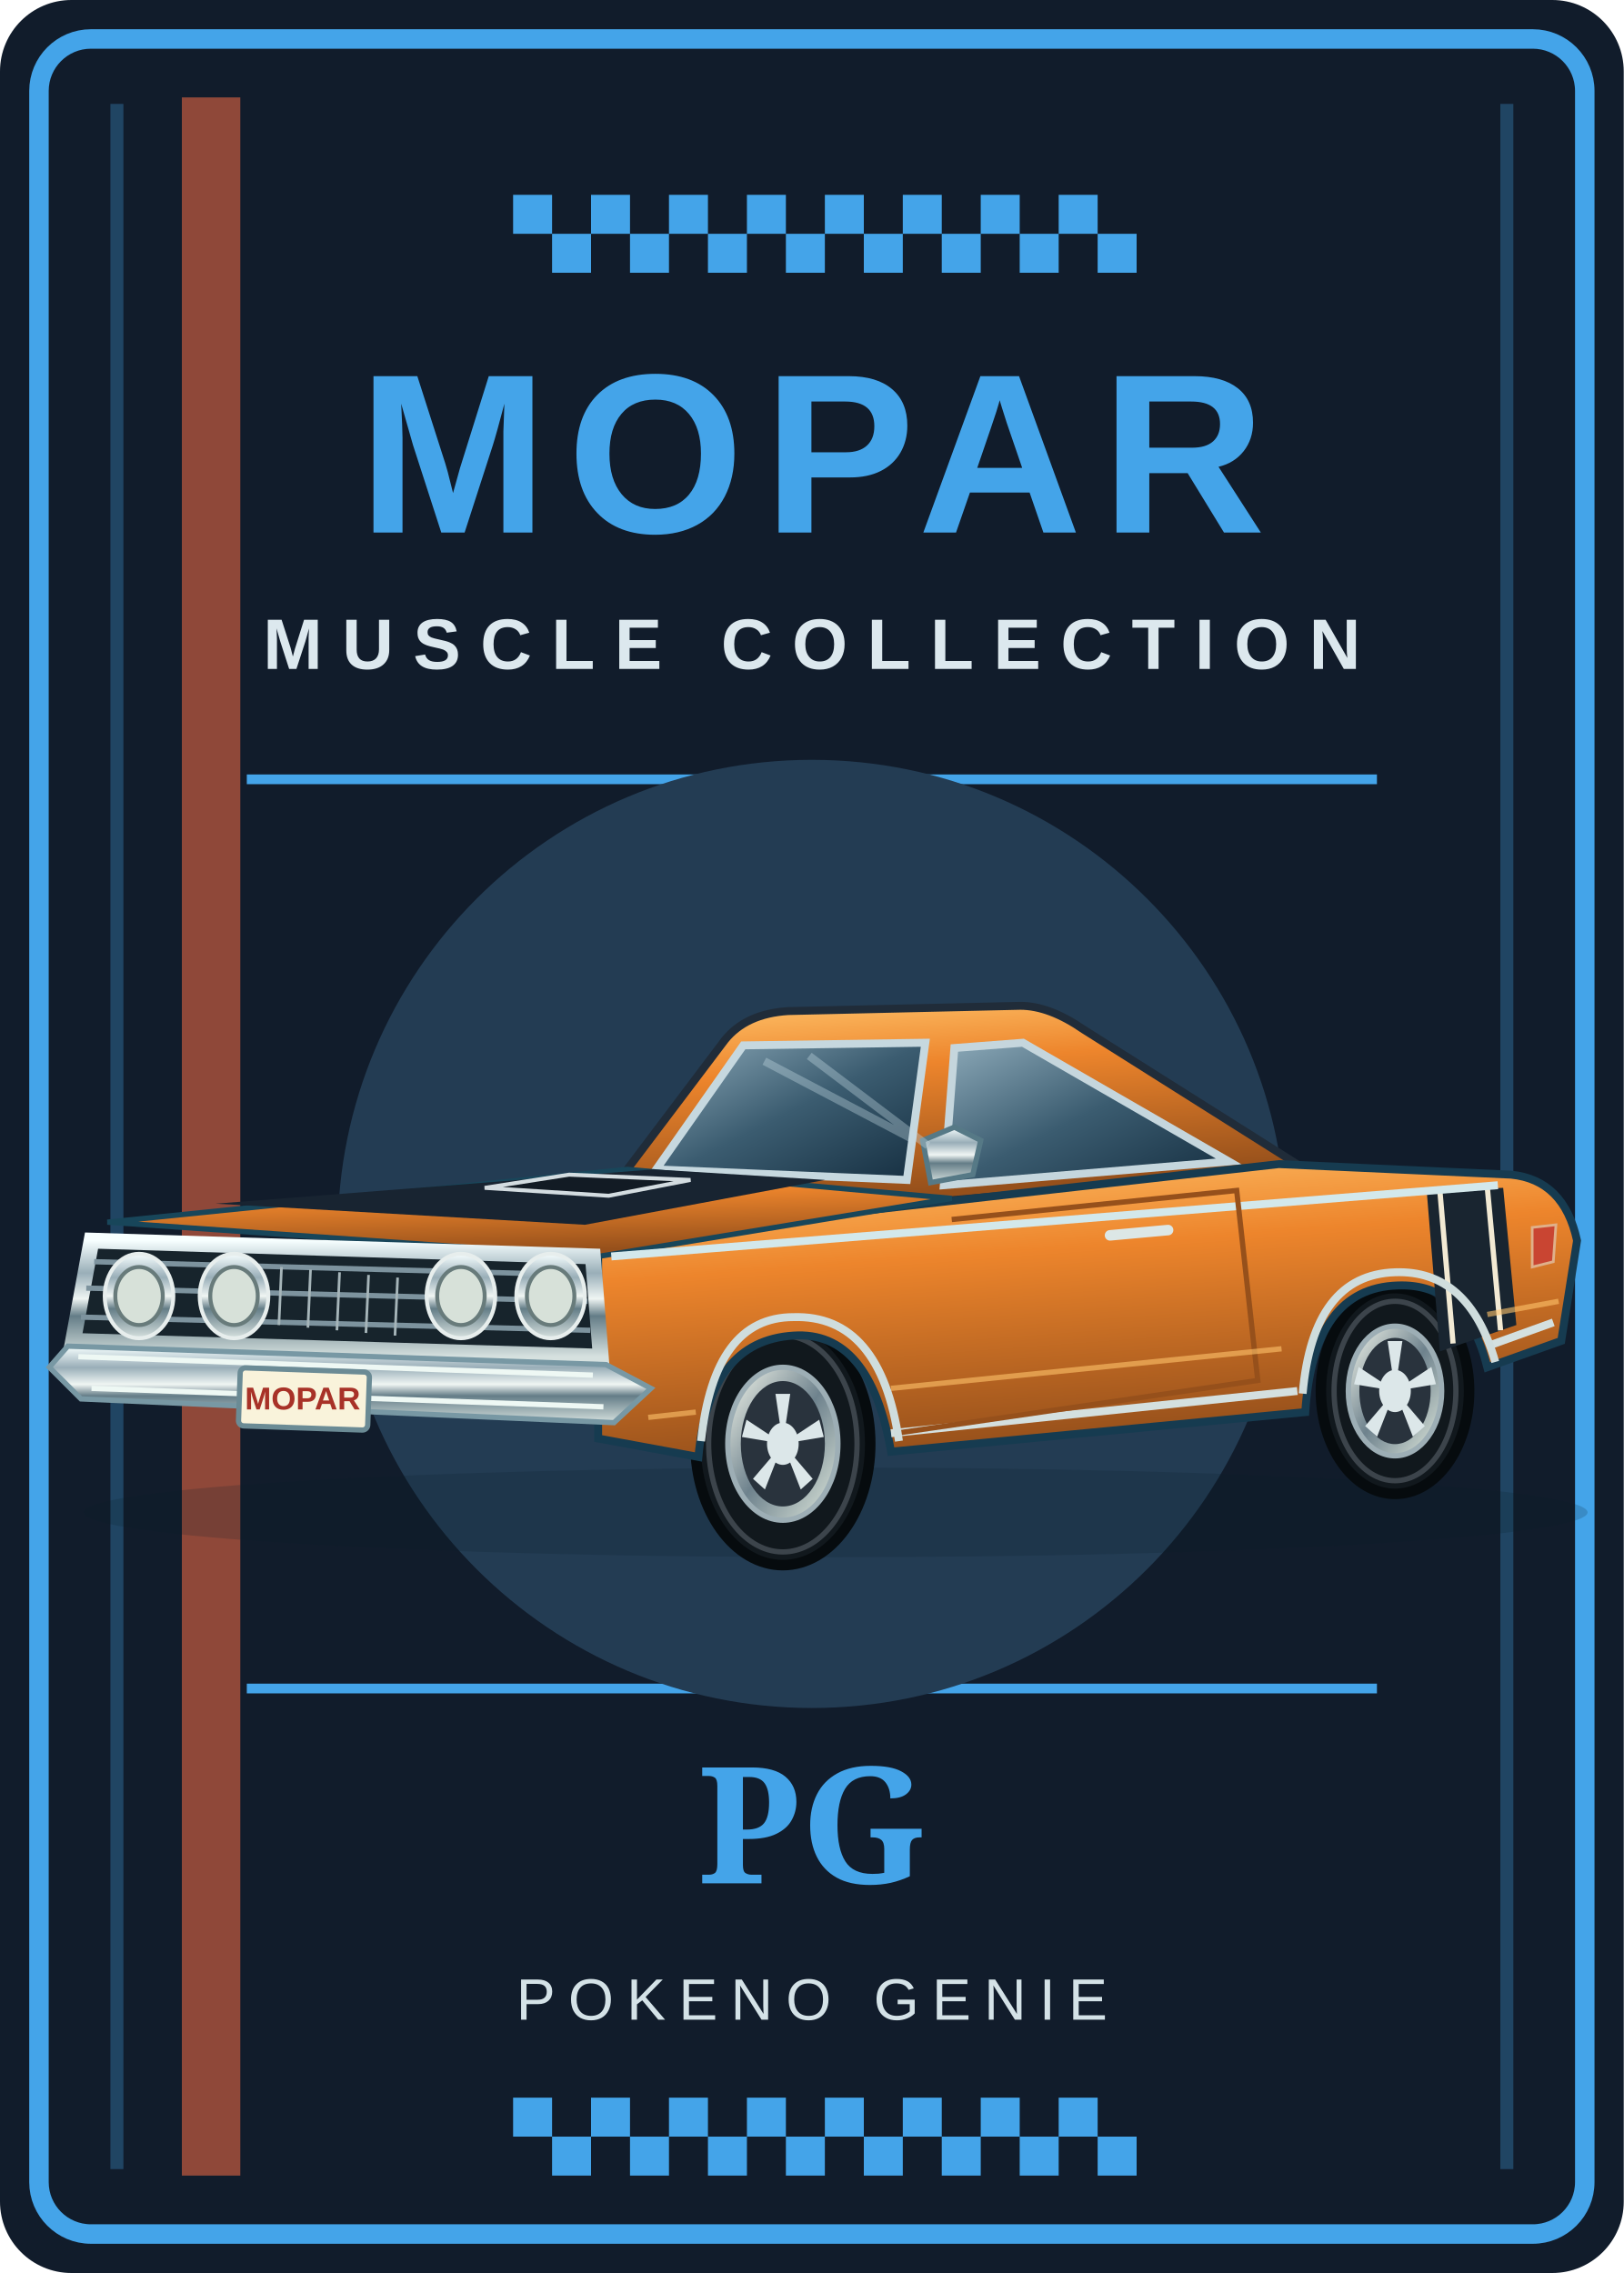
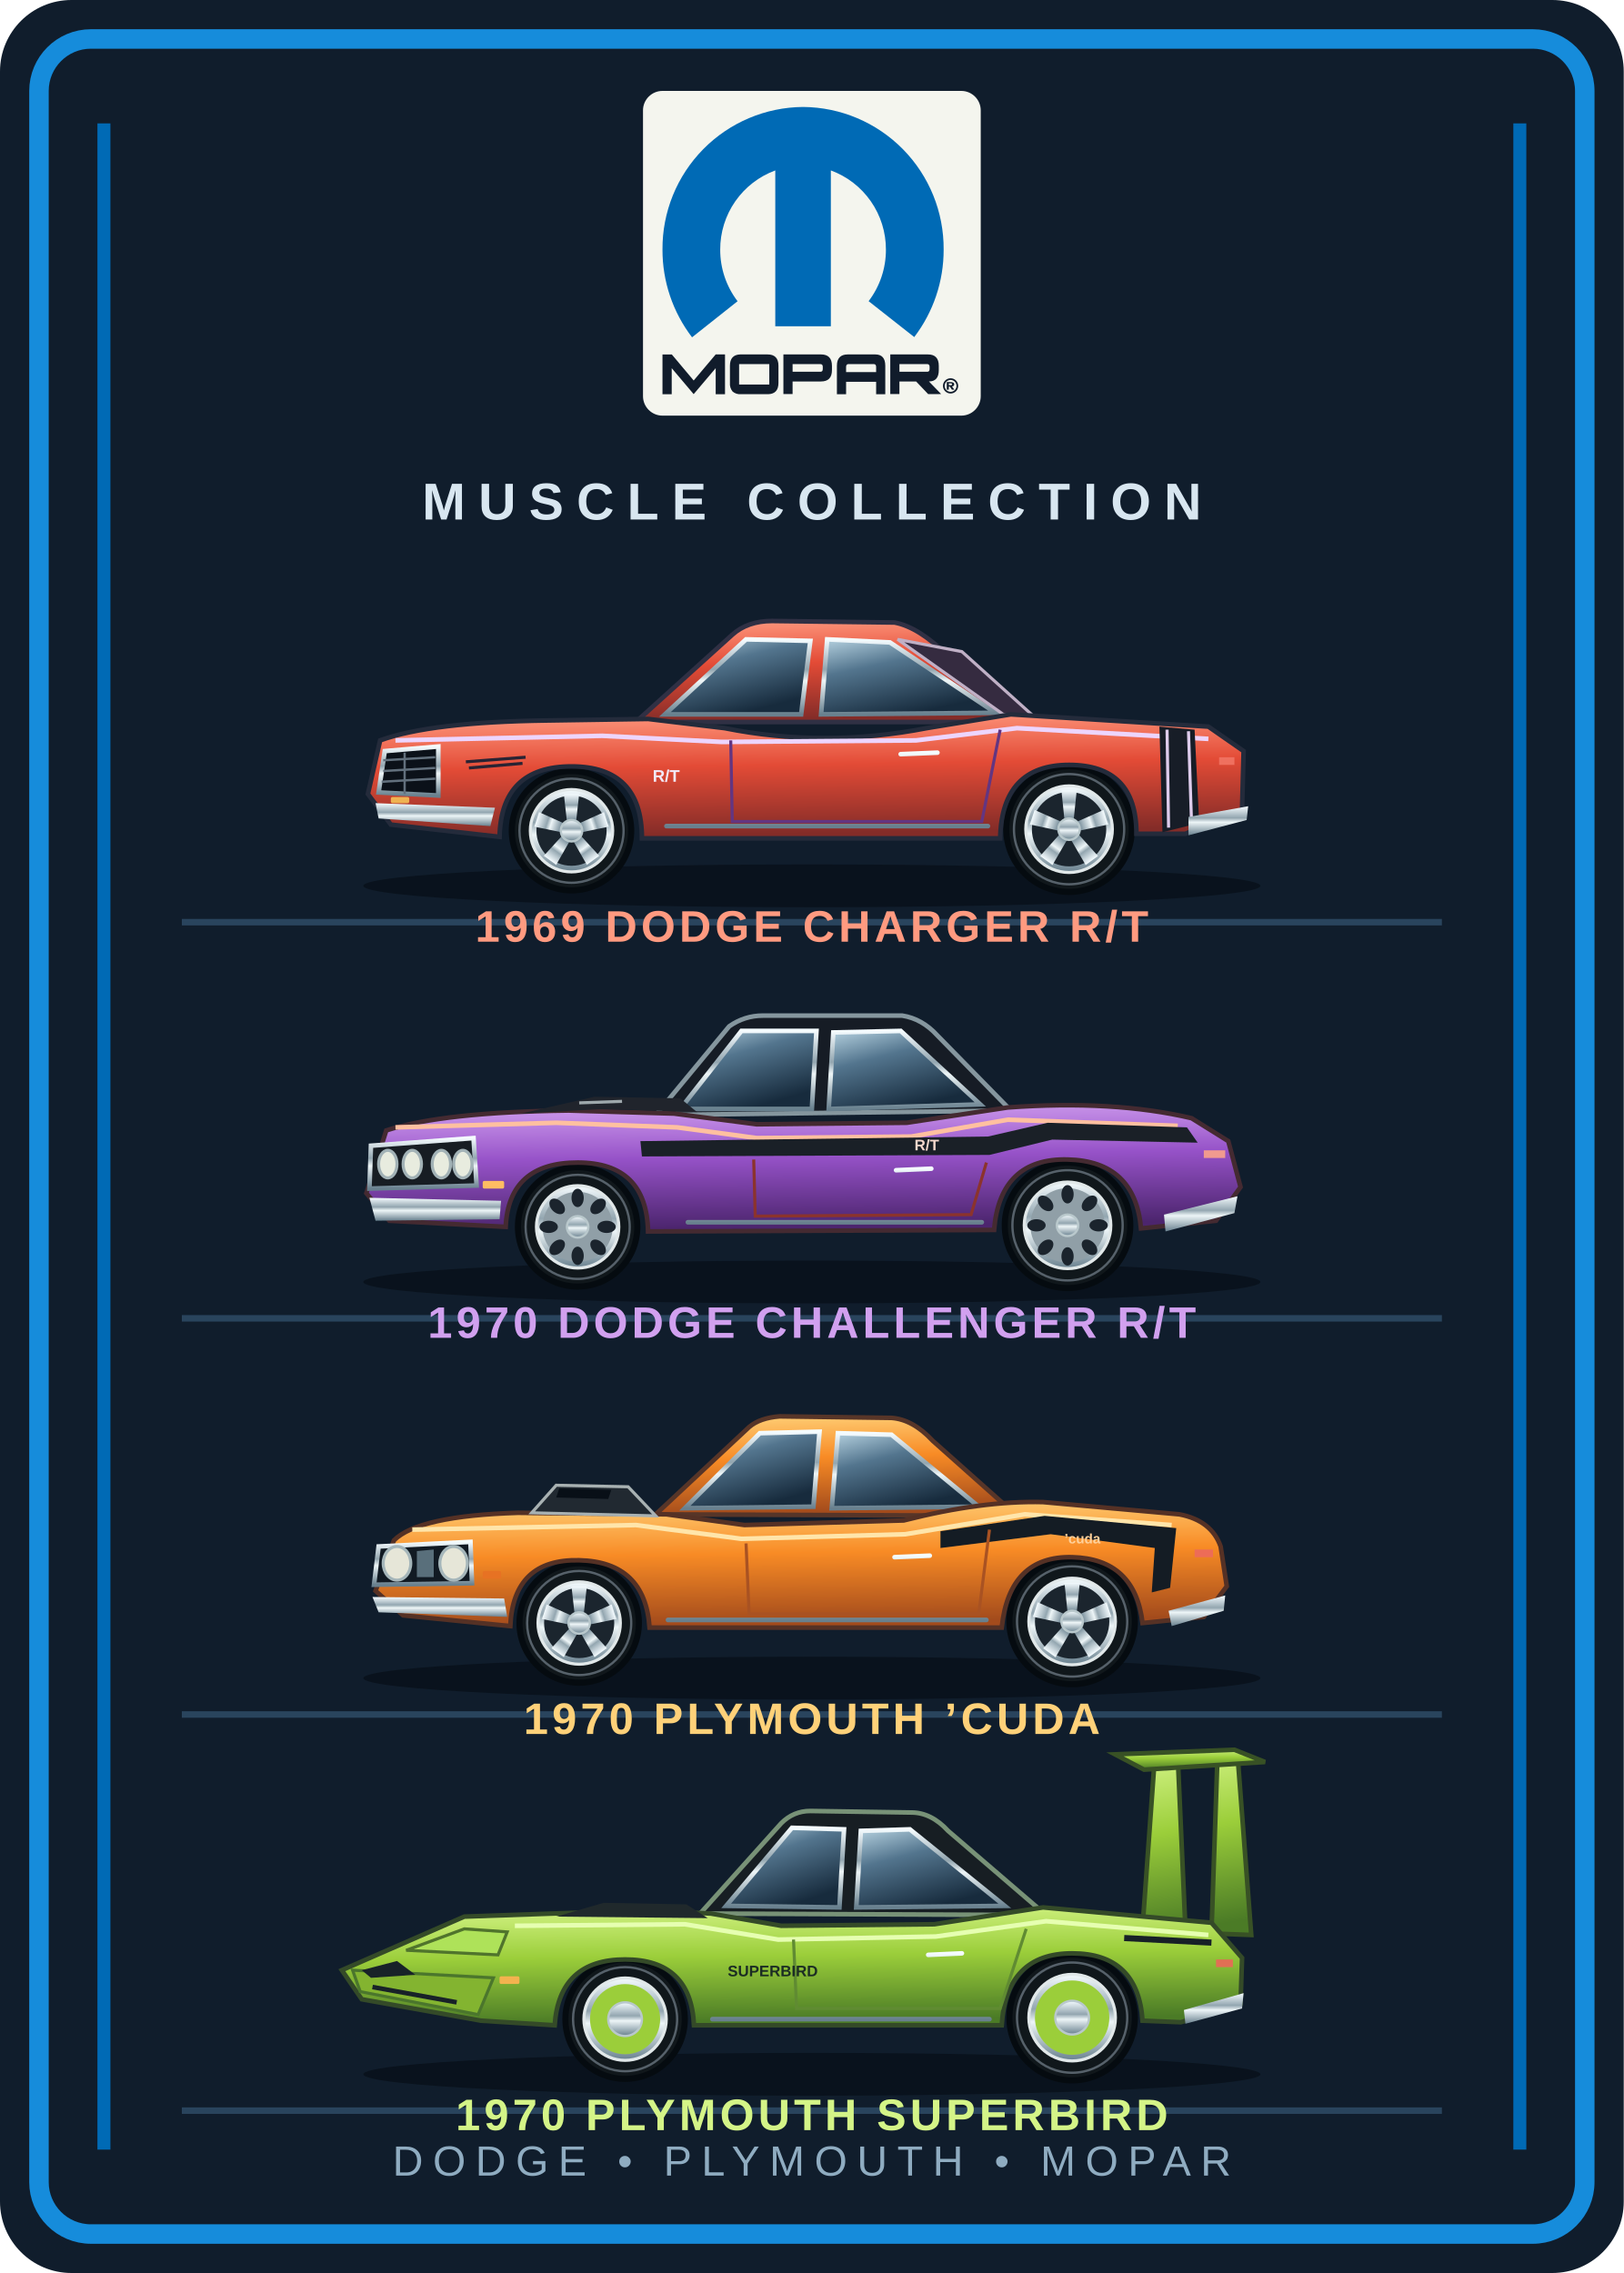
- <svg xmlns="http://www.w3.org/2000/svg" xmlns:xlink="http://www.w3.org/1999/xlink" viewBox="0 0 250 350" role="img" aria-label="MOPAR Muscle card back">
+ <svg xmlns="http://www.w3.org/2000/svg" xmlns:xlink="http://www.w3.org/1999/xlink" viewBox="0 0 250 350" role="img" aria-label="MOPAR Muscle card back — Charger, Challenger, ’Cuda and Superbird">
  <defs>
-     <linearGradient id="body-paint" x1="0" y1="0" x2=".25" y2="1">
-       <stop stop-color="#ffc36a" />
-       <stop offset=".38" stop-color="#ed852c" />
-       <stop offset="1" stop-color="#96501b" />
-     </linearGradient>
-     <linearGradient id="chrome" x1="0" y1="0" x2="0" y2="1">
-       <stop stop-color="#f7ffff" />
-       <stop offset=".28" stop-color="#99aeb8" />
-       <stop offset=".5" stop-color="#eff5f3" />
-       <stop offset=".65" stop-color="#647d87" />
-       <stop offset="1" stop-color="#d6e1df" />
-     </linearGradient>
-     <linearGradient id="wheel-metal" x1="0" y1="0" x2="1" y2="1">
-       <stop stop-color="#f5f8ed" />
-       <stop offset=".5" stop-color="#6e828d" />
-       <stop offset="1" stop-color="#e2ebdf" />
-     </linearGradient>
-     <linearGradient id="glass" x1="0" y1="0" x2="1" y2="1">
-       <stop stop-color="#8daab9" />
-       <stop offset=".5" stop-color="#3b5c70" />
-       <stop offset="1" stop-color="#152e40" />
-     </linearGradient>
-     <symbol id="vehicle" viewBox="0 0 640 280">
-       <ellipse cx="329" cy="248" rx="285" ry="17" fill="#081c29" opacity=".18" />
-       <g>
-         <ellipse cx="541" cy="202" rx="28.08" ry="39" fill="#11181d" stroke="#060b0e" stroke-width="4" />
-         <ellipse cx="541" cy="202" rx="23.08" ry="34" fill="none" stroke="#3c444b" stroke-width="2" />
-         <ellipse cx="541" cy="202" rx="17.69" ry="24.57" fill="url(#wheel-metal)" stroke="#9daeb5" stroke-width="2" />
-         <ellipse cx="541" cy="202" rx="13.514" ry="20.147" fill="#29333d" />
-         <g transform="translate(541 202) scale(.7 .86) translate(-541 -202)">
-           <path d="M541 202l-4-22 8 0Z" fill="#dce7e9" transform="rotate(0 541 202)" />
-           <path d="M541 202l-4-22 8 0Z" fill="#dce7e9" transform="rotate(72 541 202)" />
-           <path d="M541 202l-4-22 8 0Z" fill="#dce7e9" transform="rotate(144 541 202)" />
-           <path d="M541 202l-4-22 8 0Z" fill="#dce7e9" transform="rotate(216 541 202)" />
-           <path d="M541 202l-4-22 8 0Z" fill="#dce7e9" transform="rotate(288 541 202)" />
-         </g>
-         <ellipse cx="541" cy="202" rx="6" ry="8" fill="#dce7e9" />
-       </g>
-       <g>
-         <ellipse cx="309" cy="222" rx="33.12" ry="46" fill="#11181d" stroke="#060b0e" stroke-width="4" />
-         <ellipse cx="309" cy="222" rx="28.12" ry="41" fill="none" stroke="#3c444b" stroke-width="2" />
-         <ellipse cx="309" cy="222" rx="20.866" ry="28.98" fill="url(#wheel-metal)" stroke="#9daeb5" stroke-width="2" />
-         <ellipse cx="309" cy="222" rx="15.939" ry="23.764" fill="#29333d" />
-         <g transform="translate(309 222) scale(.7 .86) translate(-309 -222)">
-           <path d="M309 222l-4-22 8 0Z" fill="#dce7e9" transform="rotate(0 309 222)" />
-           <path d="M309 222l-4-22 8 0Z" fill="#dce7e9" transform="rotate(72 309 222)" />
-           <path d="M309 222l-4-22 8 0Z" fill="#dce7e9" transform="rotate(144 309 222)" />
-           <path d="M309 222l-4-22 8 0Z" fill="#dce7e9" transform="rotate(216 309 222)" />
-           <path d="M309 222l-4-22 8 0Z" fill="#dce7e9" transform="rotate(288 309 222)" />
-         </g>
-         <ellipse cx="309" cy="222" rx="6" ry="8" fill="#dce7e9" />
-       </g>
-       <path d="M247 122 287 69Q295 59 311 58L399 56Q410 56 423 65L507 118 369 130Z" fill="url(#body-paint)" stroke="#202c39" stroke-width="3" />
-       <path d="m261 118 33-47 69-1-7 52Z" fill="url(#glass)" stroke="#c6d8df" stroke-width="3" />
-       <path d="m374 72 26-2 78 45-108 9Z" fill="url(#glass)" stroke="#c5d6dd" stroke-width="3" />
-       <path d="M239 145 497 116 585 120Q605 122 610 145L604 183 576 193Q568 161 542 162Q510 163 507 210L350 225Q342 179 313 181Q281 183 277 227L239 220Z" fill="url(#body-paint)" stroke="#163b50" stroke-width="3" />
-       <path d="M53 138 250 118 373 129 239 151Z" fill="url(#body-paint)" stroke="#18465a" stroke-width="2" />
-       <path d="m94 131 140 8 91-17-65-4Z" fill="#182431" />
-       <path d="m196 125 47 3 31-6-46-2Z" fill="#121b24" stroke="#d3dce0" stroke-width="1.5" />
-       <path d="m553 126 29-1 5 52-29 10Z" fill="#192530" />
-       <path d="m558 126 5 58m13-59 5 54" stroke="#f2ead4" stroke-width="2" />
-       <path d="m244 151 336-27" fill="none" stroke="#d3e8eb" stroke-width="3" />
-       <path d="m350 218 154-16m72-17 25-9" stroke="#d4e0df" stroke-width="3" />
-       <path d="m373 137 108-11 8 72-137 20" fill="none" stroke="#96501b" stroke-width="2" />
-       <path d="m433 143 22-2" stroke="#dce7e6" stroke-width="4" stroke-linecap="round" />
-       <path d="m258 212 18-2m74-9 148-15m78-13 27-5" fill="none" stroke="#ffc36a" stroke-width="2" opacity=".6" />
-       <path d="M47 145 237 151 240 189 40 183Z" fill="#17242c" stroke="url(#chrome)" stroke-width="6" />
-       <path d="m48 153 184 5M45 163l190 5m-192 6 193 5" stroke="#7d939e" stroke-width="2" />
-       <path d="m119 155-1 22m12-21-1 22m12-21-1 22m12-21-1 22m12-21-1 22" stroke="#a6b5b9" stroke-width="1" />
-       <ellipse cx="65" cy="166" rx="13" ry="16" fill="url(#chrome)" stroke="#e7eeed" stroke-width="1.5" />
-       <ellipse cx="65" cy="166" rx="9" ry="11" fill="#d7e1d9" stroke="#687b7b" stroke-width="1.5" />
-       <ellipse cx="101" cy="166" rx="13" ry="16" fill="url(#chrome)" stroke="#e7eeed" stroke-width="1.5" />
-       <ellipse cx="101" cy="166" rx="9" ry="11" fill="#d7e1d9" stroke="#687b7b" stroke-width="1.5" />
-       <ellipse cx="187" cy="166" rx="13" ry="16" fill="url(#chrome)" stroke="#e7eeed" stroke-width="1.5" />
-       <ellipse cx="187" cy="166" rx="9" ry="11" fill="#d7e1d9" stroke="#687b7b" stroke-width="1.5" />
-       <ellipse cx="221" cy="166" rx="13" ry="16" fill="url(#chrome)" stroke="#e7eeed" stroke-width="1.5" />
-       <ellipse cx="221" cy="166" rx="9" ry="11" fill="#d7e1d9" stroke="#687b7b" stroke-width="1.5" />
-       <path d="m38 185 204 7 17 9-14 13-202-9-12-12Z" fill="url(#chrome)" stroke="#7898a4" stroke-width="2" />
-       <path d="m42 189 195 7m-190 5 194 7" stroke="#eef8f4" stroke-width="2" />
-       <rect x="103" y="194" width="49" height="22" rx="2" fill="#f9f3db" stroke="#6b8b95" stroke-width="2" transform="rotate(2 127 205)" />
-       <text x="127" y="209" text-anchor="middle" fill="#a83228" font-size="12" font-weight="700" font-family="Arial,sans-serif">MOPAR</text>
-       <path d="M278 221q5-47 35-47 33-1 40 47m153-18q4-45 35-46 28-1 38 34" fill="none" stroke="#cfdddd" stroke-width="3" />
-       <path d="m365 123-3-16 12-5 10 5-3 13Z" fill="url(#chrome)" stroke="#567986" stroke-width="2" />
-       <path d="m359 107-57-30m62 32-45-34" stroke="#c5dce4" stroke-width="3" opacity=".36" />
-       <path d="m593 140 9-1-1 14-8 2Z" fill="#c94532" stroke="#dfb08a" stroke-width="1" />
+     <symbol id="mopar-logo" viewBox="0 0 49 48">
+       <path d="M23.058 -0.001C16.896 0.046 11.005 2.539 6.681 6.93C2.356 11.32 -0.047 17.249 -6.73679e-05 23.411C-0.013 28.605 1.692 33.657 4.849 37.782L12.314 31.865C10.46 29.437 9.459 26.466 9.467 23.411C9.456 20.579 10.316 17.812 11.932 15.486C13.548 13.16 15.841 11.388 18.499 10.411V35.973H27.613V10.41C30.271 11.387 32.564 13.159 34.18 15.485C35.796 17.811 36.656 20.578 36.645 23.41C36.652 26.461 35.655 29.429 33.807 31.856L41.29 37.744C44.429 33.626 46.124 28.589 46.112 23.411C46.159 17.249 43.756 11.322 39.433 6.931C35.11 2.541 29.22 0.047 23.058 -0.001Z" fill="#006ab5" />
+       <path d="M0 47.115V40.602H1.536L5.118 44.869L8.726 40.59H10.255V47.115H8.726V42.844L5.114 47.106L1.514 42.845V47.116L0 47.115ZM37.358 47.09H38.858V45.027H41.6L43.572 47.1H45.149C45.333 47.109 45.517 47.105 45.7 47.09C44.359 45.721 43.693 45.032 43.7 45.025C44.776 45.025 45.315 44.403 45.315 43.168V42.462C45.315 41.214 44.719 40.59 43.526 40.59H37.358V47.09ZM38.858 42.179H43.421C43.677 42.179 43.808 42.327 43.808 42.618V42.985C43.808 43.285 43.677 43.436 43.421 43.436H38.861L38.858 42.179ZM36.54 42.452C36.542 41.211 35.993 40.59 34.894 40.59H30.394C29.203 40.59 28.607 41.211 28.607 42.452V47.117H30.113V45.081H35.04V47.117H36.54V42.452ZM30.112 43.49V42.646C30.112 42.334 30.24 42.178 30.496 42.178H34.655C34.911 42.178 35.039 42.334 35.039 42.646V43.49H30.112ZM19.831 47.09H21.337V45.027H25.994C27.194 45.027 27.794 44.405 27.794 43.161V42.461C27.792 41.214 27.192 40.59 25.994 40.59H19.831V47.09ZM21.337 42.179H25.9C26.159 42.179 26.289 42.327 26.289 42.618V42.985C26.289 43.286 26.159 43.436 25.9 43.436H21.34L21.337 42.179ZM17.517 42.633V45.533H12.565V42.181H17.517V42.633ZM17.232 40.59H12.749C11.624 40.627 11.061 41.248 11.062 42.451V45.251C11.014 45.763 11.169 46.273 11.492 46.673C11.679 46.834 11.897 46.956 12.132 47.032C12.366 47.107 12.614 47.135 12.86 47.114H17.333C18.458 47.079 19.021 46.459 19.02 45.255V42.455C19.02 41.212 18.424 40.59 17.232 40.59Z" fill="#111c2b" fill-rule="evenodd" />
+       <path d="M47.252 46.724C47.379 46.724 47.506 46.699 47.623 46.65C47.741 46.6 47.848 46.529 47.938 46.438C48.028 46.348 48.1 46.24 48.148 46.122C48.197 46.004 48.222 45.878 48.221 45.75C48.222 45.622 48.197 45.496 48.148 45.378C48.1 45.26 48.028 45.153 47.938 45.062C47.848 44.972 47.741 44.9 47.623 44.851C47.505 44.802 47.379 44.777 47.252 44.777C47.124 44.777 46.997 44.802 46.879 44.85C46.76 44.899 46.653 44.971 46.562 45.061C46.472 45.152 46.4 45.259 46.351 45.377C46.302 45.495 46.277 45.622 46.277 45.75C46.277 45.878 46.302 46.005 46.351 46.123C46.399 46.242 46.471 46.349 46.562 46.44C46.652 46.53 46.76 46.602 46.878 46.651C46.997 46.7 47.123 46.725 47.252 46.724ZM46 45.75C46 45.418 46.132 45.1 46.367 44.866C46.602 44.632 46.92 44.5 47.252 44.5C47.583 44.501 47.9 44.633 48.134 44.867C48.368 45.101 48.5 45.419 48.5 45.75C48.5 46.081 48.368 46.399 48.134 46.633C47.9 46.868 47.583 47 47.252 47C46.92 47 46.602 46.868 46.367 46.634C46.132 46.4 46 46.082 46 45.75Z" fill="#111c2b" fill-rule="evenodd" />
+       <path d="M46.961 45.853H47.114L47.474 46.377H47.873L47.474 45.831C47.684 45.817 47.85 45.736 47.85 45.505C47.85 45.217 47.61 45.125 47.207 45.125H46.625V46.375H46.961V45.853ZM46.961 45.64V45.333H47.193C47.321 45.333 47.5 45.344 47.5 45.473C47.5 45.601 47.414 45.637 47.264 45.637L46.961 45.64Z" fill="#111c2b" fill-rule="evenodd" />
+     </symbol>
+     <linearGradient id="vehicle-charger-paint" x1="0" y1="0" x2=".1" y2="1">
+       <stop stop-color="#ff9a80" />
+       <stop offset=".45" stop-color="#e34b36" />
+       <stop offset="1" stop-color="#842c28" />
+     </linearGradient>
+     <linearGradient id="vehicle-charger-chrome" x1="0" y1="0" x2="0" y2="1">
+       <stop stop-color="#f5fcff" />
+       <stop offset=".4" stop-color="#93a6b0" />
+       <stop offset=".55" stop-color="#edf5f7" />
+       <stop offset="1" stop-color="#68808e" />
+     </linearGradient>
+     <linearGradient id="vehicle-charger-glass" x1="0" y1="0" x2=".5" y2="1">
+       <stop stop-color="#b7d3e1" />
+       <stop offset=".4" stop-color="#53758e" />
+       <stop offset="1" stop-color="#172b3d" />
+     </linearGradient>
+     <symbol id="vehicle-charger" data-model="charger" viewBox="0 0 640 280">
+       <ellipse cx="320" cy="252" rx="293" ry="14" fill="#02080e" opacity=".5" />
+       <g>
+         <circle cx="163" cy="216" r="39" fill="#10171b" stroke="#050b10" stroke-width="4" />
+         <circle cx="163" cy="216" r="34" fill="none" stroke="#56616a" stroke-width="1.5" />
+         <circle cx="163" cy="216" r="26.91" fill="url(#vehicle-charger-chrome)" stroke="#e1e8e9" stroke-width="2" />
+         <circle cx="163" cy="216" r="22.91" fill="#1b252e" />
+         <path d="M158 192.09h10l-2 17.91h-6Z" transform="rotate(0 163 216)" fill="url(#vehicle-charger-chrome)" />
+         <path d="M158 192.09h10l-2 17.91h-6Z" transform="rotate(72 163 216)" fill="url(#vehicle-charger-chrome)" />
+         <path d="M158 192.09h10l-2 17.91h-6Z" transform="rotate(144 163 216)" fill="url(#vehicle-charger-chrome)" />
+         <path d="M158 192.09h10l-2 17.91h-6Z" transform="rotate(216 163 216)" fill="url(#vehicle-charger-chrome)" />
+         <path d="M158 192.09h10l-2 17.91h-6Z" transform="rotate(288 163 216)" fill="url(#vehicle-charger-chrome)" />
+         <circle cx="163" cy="216" r="7" fill="url(#vehicle-charger-chrome)" stroke="#b9c8cc" stroke-width="1.5" />
+       </g>
+       <g>
+         <circle cx="488" cy="215" r="41" fill="#10171b" stroke="#050b10" stroke-width="4" />
+         <circle cx="488" cy="215" r="36" fill="none" stroke="#56616a" stroke-width="1.5" />
+         <circle cx="488" cy="215" r="28.29" fill="url(#vehicle-charger-chrome)" stroke="#e1e8e9" stroke-width="2" />
+         <circle cx="488" cy="215" r="24.29" fill="#1b252e" />
+         <path d="M483 189.71h10l-2 19.29h-6Z" transform="rotate(0 488 215)" fill="url(#vehicle-charger-chrome)" />
+         <path d="M483 189.71h10l-2 19.29h-6Z" transform="rotate(72 488 215)" fill="url(#vehicle-charger-chrome)" />
+         <path d="M483 189.71h10l-2 19.29h-6Z" transform="rotate(144 488 215)" fill="url(#vehicle-charger-chrome)" />
+         <path d="M483 189.71h10l-2 19.29h-6Z" transform="rotate(216 488 215)" fill="url(#vehicle-charger-chrome)" />
+         <path d="M483 189.71h10l-2 19.29h-6Z" transform="rotate(288 488 215)" fill="url(#vehicle-charger-chrome)" />
+         <circle cx="488" cy="215" r="7" fill="url(#vehicle-charger-chrome)" stroke="#b9c8cc" stroke-width="1.5" />
+       </g>
+       <path d="M205 145 268 88Q278 79 294 79L374 80Q390 83 409 102L463 145Z" fill="url(#vehicle-charger-paint)" stroke="#303044" stroke-width="3" />
+       <path d="m224 140 53-49 42 1-6 48Z" fill="url(#vehicle-charger-glass)" stroke="url(#vehicle-charger-chrome)" stroke-width="3" />
+       <path d="m330 91 41 2 69 46-114 1Z" fill="url(#vehicle-charger-glass)" stroke="url(#vehicle-charger-chrome)" stroke-width="3" />
+       <path d="m376 91 69 49 24 5-51-46Z" fill="#352b40" stroke="#c0b0c6" stroke-width="2" />
+       <path data-body="charger" d="M38 157Q71 145 147 144L213 143 263 149Q328 162 395 149L450 140 579 148 602 164 601 202 564 218 532 218Q532 173 488 173T443 221L209 221Q209 174 163 174T116 220L45 212 30 192Z" fill="url(#vehicle-charger-paint)" stroke="#242b3b" stroke-width="3" />
+       <path d="M48 157 183 154 261 158 388 157 454 149 579 156" fill="none" stroke="#edd5ff" stroke-width="3" />
+       <path d="m547 148 23 2 3 61-24 6Z" fill="#171d27" />
+       <path d="m552 150 1 64m13-63 2 60" stroke="#deccec" stroke-width="2" />
+       <path d="m267 157 1 53h163l12-60" fill="none" stroke="#633581" stroke-width="2" />
+       <path d="m378 166 24-1m-177 48h210" stroke="url(#vehicle-charger-chrome)" stroke-width="3" stroke-linecap="round" />
+       <path d="m41 164 35-3v32l-39-2Z" fill="#0b1119" stroke="url(#vehicle-charger-chrome)" stroke-width="3" />
+       <path d="M54 165v27M40 170l34-2m-34 9 34-2m-35 9 35-2" stroke="#62707d" stroke-width="1.5" />
+       <path d="m35 198 78 3-3 12-73-5Z" fill="url(#vehicle-charger-chrome)" />
+       <path d="m566 207 39-7-1 9-38 10Z" fill="url(#vehicle-charger-chrome)" />
+       <path d="m94 171 39-3m-37 7 35-3" stroke="#292333" stroke-width="2" />
+       <text x="216" y="184" font-family="Arial,sans-serif" font-size="11" font-weight="700" fill="#f2e8f8">R/T</text>
+       <rect x="45" y="194" width="12" height="4" rx="1" fill="#efb252" />
+       <rect x="586" y="168" width="10" height="5" fill="#ef705f" />
+     </symbol>
+     <linearGradient id="vehicle-challenger-paint" x1="0" y1="0" x2=".1" y2="1">
+       <stop stop-color="#d1a0ef" />
+       <stop offset=".45" stop-color="#9652c8" />
+       <stop offset="1" stop-color="#4c256e" />
+     </linearGradient>
+     <linearGradient id="vehicle-challenger-chrome" x1="0" y1="0" x2="0" y2="1">
+       <stop stop-color="#f5fcff" />
+       <stop offset=".4" stop-color="#93a6b0" />
+       <stop offset=".55" stop-color="#edf5f7" />
+       <stop offset="1" stop-color="#68808e" />
+     </linearGradient>
+     <linearGradient id="vehicle-challenger-glass" x1="0" y1="0" x2=".5" y2="1">
+       <stop stop-color="#b7d3e1" />
+       <stop offset=".4" stop-color="#53758e" />
+       <stop offset="1" stop-color="#172b3d" />
+     </linearGradient>
+     <symbol id="vehicle-challenger" data-model="challenger" viewBox="0 0 640 280">
+       <ellipse cx="320" cy="252" rx="293" ry="14" fill="#02080e" opacity=".5" />
+       <g>
+         <circle cx="167" cy="216" r="39" fill="#10171b" stroke="#050b10" stroke-width="4" />
+         <circle cx="167" cy="216" r="34" fill="none" stroke="#56616a" stroke-width="1.5" />
+         <circle cx="167" cy="216" r="26.91" fill="url(#vehicle-challenger-chrome)" stroke="#e1e8e9" stroke-width="2" />
+         <circle cx="167" cy="216" r="22.91" fill="#909fa7" />
+         <ellipse cx="167" cy="197.09" rx="4" ry="6" fill="#1b242d" transform="rotate(0 167 216)" />
+         <ellipse cx="167" cy="197.09" rx="4" ry="6" fill="#1b242d" transform="rotate(45 167 216)" />
+         <ellipse cx="167" cy="197.09" rx="4" ry="6" fill="#1b242d" transform="rotate(90 167 216)" />
+         <ellipse cx="167" cy="197.09" rx="4" ry="6" fill="#1b242d" transform="rotate(135 167 216)" />
+         <ellipse cx="167" cy="197.09" rx="4" ry="6" fill="#1b242d" transform="rotate(180 167 216)" />
+         <ellipse cx="167" cy="197.09" rx="4" ry="6" fill="#1b242d" transform="rotate(225 167 216)" />
+         <ellipse cx="167" cy="197.09" rx="4" ry="6" fill="#1b242d" transform="rotate(270 167 216)" />
+         <ellipse cx="167" cy="197.09" rx="4" ry="6" fill="#1b242d" transform="rotate(315 167 216)" />
+         <circle cx="167" cy="216" r="7" fill="url(#vehicle-challenger-chrome)" stroke="#b9c8cc" stroke-width="1.5" />
+       </g>
+       <g>
+         <circle cx="487" cy="215" r="41" fill="#10171b" stroke="#050b10" stroke-width="4" />
+         <circle cx="487" cy="215" r="36" fill="none" stroke="#56616a" stroke-width="1.5" />
+         <circle cx="487" cy="215" r="28.29" fill="url(#vehicle-challenger-chrome)" stroke="#e1e8e9" stroke-width="2" />
+         <circle cx="487" cy="215" r="24.29" fill="#909fa7" />
+         <ellipse cx="487" cy="194.71" rx="4" ry="6" fill="#1b242d" transform="rotate(0 487 215)" />
+         <ellipse cx="487" cy="194.71" rx="4" ry="6" fill="#1b242d" transform="rotate(45 487 215)" />
+         <ellipse cx="487" cy="194.71" rx="4" ry="6" fill="#1b242d" transform="rotate(90 487 215)" />
+         <ellipse cx="487" cy="194.71" rx="4" ry="6" fill="#1b242d" transform="rotate(135 487 215)" />
+         <ellipse cx="487" cy="194.71" rx="4" ry="6" fill="#1b242d" transform="rotate(180 487 215)" />
+         <ellipse cx="487" cy="194.71" rx="4" ry="6" fill="#1b242d" transform="rotate(225 487 215)" />
+         <ellipse cx="487" cy="194.71" rx="4" ry="6" fill="#1b242d" transform="rotate(270 487 215)" />
+         <ellipse cx="487" cy="194.71" rx="4" ry="6" fill="#1b242d" transform="rotate(315 487 215)" />
+         <circle cx="487" cy="215" r="7" fill="url(#vehicle-challenger-chrome)" stroke="#b9c8cc" stroke-width="1.5" />
+       </g>
+       <path d="M218 143 266 85Q276 78 288 78H379Q392 80 402 91L450 140Z" fill="#161c25" stroke="#85969e" stroke-width="3" />
+       <path d="m234 139 40-51h49l-3 51Z" fill="url(#vehicle-challenger-glass)" stroke="url(#vehicle-challenger-chrome)" stroke-width="3" />
+       <path d="m334 89 44-1 52 48-99 3Z" fill="url(#vehicle-challenger-glass)" stroke="url(#vehicle-challenger-chrome)" stroke-width="3" />
+       <path data-body="challenger" d="M42 153Q79 141 161 140L230 142 284 149 382 148 448 138Q517 133 568 145L592 160 600 190 584 212 535 217Q531 173 487 172T439 218L213 219Q212 174 167 174T120 216L44 212 29 194Z" fill="url(#vehicle-challenger-paint)" stroke="#442a31" stroke-width="3" />
+       <path d="m48 151 105-3 79 3 52 7 101-1 63-11 111 4" fill="none" stroke="#ffc0a0" stroke-width="3" />
+       <path d="m208 160 227-3 39-9 91 3 7 10-95-2-41 10-227 1Z" fill="#1a2027" />
+       <text x="387" y="166" font-family="Arial,sans-serif" font-size="10" font-weight="900" fill="#f5d8cc">R/T</text>
+       <path d="m282 172 1 37 141-1 10-34" fill="none" stroke="#8b332d" stroke-width="2" />
+       <path d="m375 179 23-1m-159 35h192" stroke="url(#vehicle-challenger-chrome)" stroke-width="3" stroke-linecap="round" />
+       <path d="m32 163 67-5 2 31-70 2Z" fill="#171d23" stroke="url(#vehicle-challenger-chrome)" stroke-width="3" />
+       <ellipse cx="43" cy="175" rx="6" ry="9" fill="#e8ecdf" stroke="#a2b2b6" stroke-width="2" />
+       <ellipse cx="59" cy="175" rx="6" ry="9" fill="#e8ecdf" stroke="#a2b2b6" stroke-width="2" />
+       <ellipse cx="78" cy="175" rx="6" ry="9" fill="#e8ecdf" stroke="#a2b2b6" stroke-width="2" />
+       <ellipse cx="92" cy="175" rx="6" ry="9" fill="#e8ecdf" stroke="#a2b2b6" stroke-width="2" />
+       <path d="m31 197 86 2-1 12-81 1Z" fill="url(#vehicle-challenger-chrome)" />
+       <path d="m550 208 48-12-2 11-45 12Z" fill="url(#vehicle-challenger-chrome)" />
+       <path d="m130 142 48-11 56 1 11 9-61-2Z" fill="#20242c" />
+       <path d="m168 135 28-1" stroke="#9ea8ac" stroke-width="2" />
+       <rect x="105" y="186" width="14" height="5" rx="1" fill="#ffbd63" />
+       <rect x="576" y="166" width="14" height="5" fill="#f09a8f" />
+     </symbol>
+     <linearGradient id="vehicle-cuda-paint" x1="0" y1="0" x2=".1" y2="1">
+       <stop stop-color="#ffd179" />
+       <stop offset=".45" stop-color="#f88b25" />
+       <stop offset="1" stop-color="#a34b1c" />
+     </linearGradient>
+     <linearGradient id="vehicle-cuda-chrome" x1="0" y1="0" x2="0" y2="1">
+       <stop stop-color="#f5fcff" />
+       <stop offset=".4" stop-color="#93a6b0" />
+       <stop offset=".55" stop-color="#edf5f7" />
+       <stop offset="1" stop-color="#68808e" />
+     </linearGradient>
+     <linearGradient id="vehicle-cuda-glass" x1="0" y1="0" x2=".5" y2="1">
+       <stop stop-color="#b7d3e1" />
+       <stop offset=".4" stop-color="#53758e" />
+       <stop offset="1" stop-color="#172b3d" />
+     </linearGradient>
+     <symbol id="vehicle-cuda" data-model="cuda" viewBox="0 0 640 280">
+       <ellipse cx="320" cy="252" rx="293" ry="14" fill="#02080e" opacity=".5" />
+       <g>
+         <circle cx="168" cy="216" r="39" fill="#10171b" stroke="#050b10" stroke-width="4" />
+         <circle cx="168" cy="216" r="34" fill="none" stroke="#56616a" stroke-width="1.5" />
+         <circle cx="168" cy="216" r="26.91" fill="url(#vehicle-cuda-chrome)" stroke="#e1e8e9" stroke-width="2" />
+         <circle cx="168" cy="216" r="22.91" fill="#1b252e" />
+         <path d="M163 192.09h10l-2 17.91h-6Z" transform="rotate(0 168 216)" fill="url(#vehicle-cuda-chrome)" />
+         <path d="M163 192.09h10l-2 17.91h-6Z" transform="rotate(72 168 216)" fill="url(#vehicle-cuda-chrome)" />
+         <path d="M163 192.09h10l-2 17.91h-6Z" transform="rotate(144 168 216)" fill="url(#vehicle-cuda-chrome)" />
+         <path d="M163 192.09h10l-2 17.91h-6Z" transform="rotate(216 168 216)" fill="url(#vehicle-cuda-chrome)" />
+         <path d="M163 192.09h10l-2 17.91h-6Z" transform="rotate(288 168 216)" fill="url(#vehicle-cuda-chrome)" />
+         <circle cx="168" cy="216" r="7" fill="url(#vehicle-cuda-chrome)" stroke="#b9c8cc" stroke-width="1.5" />
+       </g>
+       <g>
+         <circle cx="490" cy="215" r="41" fill="#10171b" stroke="#050b10" stroke-width="4" />
+         <circle cx="490" cy="215" r="36" fill="none" stroke="#56616a" stroke-width="1.5" />
+         <circle cx="490" cy="215" r="28.29" fill="url(#vehicle-cuda-chrome)" stroke="#e1e8e9" stroke-width="2" />
+         <circle cx="490" cy="215" r="24.29" fill="#1b252e" />
+         <path d="M485 189.71h10l-2 19.29h-6Z" transform="rotate(0 490 215)" fill="url(#vehicle-cuda-chrome)" />
+         <path d="M485 189.71h10l-2 19.29h-6Z" transform="rotate(72 490 215)" fill="url(#vehicle-cuda-chrome)" />
+         <path d="M485 189.71h10l-2 19.29h-6Z" transform="rotate(144 490 215)" fill="url(#vehicle-cuda-chrome)" />
+         <path d="M485 189.71h10l-2 19.29h-6Z" transform="rotate(216 490 215)" fill="url(#vehicle-cuda-chrome)" />
+         <path d="M485 189.71h10l-2 19.29h-6Z" transform="rotate(288 490 215)" fill="url(#vehicle-cuda-chrome)" />
+         <circle cx="490" cy="215" r="7" fill="url(#vehicle-cuda-chrome)" stroke="#b9c8cc" stroke-width="1.5" />
+       </g>
+       <path d="m218 145 61-57q7-6 20-7l73 1q14 1 27 15l55 49Z" fill="url(#vehicle-cuda-paint)" stroke="#573528" stroke-width="3" />
+       <path d="m237 141 49-49 39-1-4 49Z" fill="url(#vehicle-cuda-glass)" stroke="url(#vehicle-cuda-chrome)" stroke-width="3" />
+       <path d="m337 92 35 1 57 47-96 1Z" fill="url(#vehicle-cuda-glass)" stroke="url(#vehicle-cuda-chrome)" stroke-width="3" />
+       <path data-body="cuda" d="M47 162Q63 146 128 144L225 145 276 152 380 149Q431 136 471 137L560 145Q581 149 587 166L591 192 576 212 536 216Q531 174 490 173T444 219L214 219Q211 176 168 175T123 218L53 211 35 195Z" fill="url(#vehicle-cuda-paint)" stroke="#553125" stroke-width="3" />
+       <path d="m59 155 146-3 69 9 107-3 78-13 96 7" fill="none" stroke="#ffe5aa" stroke-width="3" />
+       <path d="m404 156 68-10 86 8-4 39-12 3 2-29-68-9-72 9Z" fill="#141c24" />
+       <text x="485" y="164" font-family="Arial,sans-serif" font-size="9" font-weight="700" fill="#ffd19b">’cuda</text>
+       <path d="m277 164 2 46h150l7-55" fill="none" stroke="#a95222" stroke-width="2" />
+       <path d="m374 173 23-1m-171 42h208" stroke="url(#vehicle-cuda-chrome)" stroke-width="3" stroke-linecap="round" />
+       <path d="m37 166 60-3 1 27-64 1Z" fill="#111a23" stroke="url(#vehicle-cuda-chrome)" stroke-width="3" />
+       <ellipse cx="49" cy="177" rx="9" ry="11" fill="#e6e6d8" stroke="#a5b6ba" stroke-width="2" />
+       <ellipse cx="86" cy="177" rx="9" ry="11" fill="#e6e6d8" stroke="#a5b6ba" stroke-width="2" />
+       <path d="m62 169 11-1v18H62Z" fill="#596f7b" />
+       <path d="m33 199 86 1 2 12-84-3Z" fill="url(#vehicle-cuda-chrome)" />
+       <path d="m553 208 37-10-1 10-34 10Z" fill="url(#vehicle-cuda-chrome)" />
+       <path d="m137 144 16-18 47 1 18 19Z" fill="#212931" stroke="#a8b1b2" stroke-width="2" />
+       <path d="m155 128 34 1-2 6-34-1Z" fill="#080f17" />
+       <rect x="105" y="182" width="12" height="5" rx="1" fill="#e77223" />
+       <rect x="570" y="168" width="12" height="5" fill="#ed6c57" />
+     </symbol>
+     <linearGradient id="vehicle-superbird-paint" x1="0" y1="0" x2=".1" y2="1">
+       <stop stop-color="#d4f487" />
+       <stop offset=".45" stop-color="#9bce3a" />
+       <stop offset="1" stop-color="#4b7b26" />
+     </linearGradient>
+     <linearGradient id="vehicle-superbird-chrome" x1="0" y1="0" x2="0" y2="1">
+       <stop stop-color="#f5fcff" />
+       <stop offset=".4" stop-color="#93a6b0" />
+       <stop offset=".55" stop-color="#edf5f7" />
+       <stop offset="1" stop-color="#68808e" />
+     </linearGradient>
+     <linearGradient id="vehicle-superbird-glass" x1="0" y1="0" x2=".5" y2="1">
+       <stop stop-color="#b7d3e1" />
+       <stop offset=".4" stop-color="#53758e" />
+       <stop offset="1" stop-color="#172b3d" />
+     </linearGradient>
+     <symbol id="vehicle-superbird" data-model="superbird" viewBox="0 0 640 280">
+       <ellipse cx="320" cy="252" rx="293" ry="14" fill="#02080e" opacity=".5" />
+       <g>
+         <circle cx="198" cy="216" r="39" fill="#10171b" stroke="#050b10" stroke-width="4" />
+         <circle cx="198" cy="216" r="34" fill="none" stroke="#56616a" stroke-width="1.5" />
+         <circle cx="198" cy="216" r="26.91" fill="url(#vehicle-superbird-chrome)" stroke="#e1e8e9" stroke-width="2" />
+         <circle cx="198" cy="216" r="22.91" fill="#9bce3a" />
+         <circle cx="198" cy="216" r="11" fill="url(#vehicle-superbird-chrome)" stroke="#b9c8cc" stroke-width="1.5" />
+       </g>
+       <g>
+         <circle cx="490" cy="215" r="41" fill="#10171b" stroke="#050b10" stroke-width="4" />
+         <circle cx="490" cy="215" r="36" fill="none" stroke="#56616a" stroke-width="1.5" />
+         <circle cx="490" cy="215" r="28.29" fill="url(#vehicle-superbird-chrome)" stroke="#e1e8e9" stroke-width="2" />
+         <circle cx="490" cy="215" r="24.29" fill="#9bce3a" />
+         <circle cx="490" cy="215" r="11" fill="url(#vehicle-superbird-chrome)" stroke="#b9c8cc" stroke-width="1.5" />
+       </g>
+       <path d="m247 147 53-59q8-8 19-8l66 1q13 0 24 12l64 55Z" fill="#171e23" stroke="#789277" stroke-width="3" />
+       <path d="m264 142 43-51 34 1-3 51Z" fill="url(#vehicle-superbird-glass)" stroke="url(#vehicle-superbird-chrome)" stroke-width="3" />
+       <path d="m352 93 32-1 62 50-97 1Z" fill="url(#vehicle-superbird-glass)" stroke="url(#vehicle-superbird-chrome)" stroke-width="3" />
+       <path d="m536 156 8-111h15l5 112Zm45 4 4-117h13l9 118Z" fill="url(#vehicle-superbird-paint)" stroke="#385125" stroke-width="3" />
+       <path d="m518 43 78-3 20 8-79 5Z" fill="url(#vehicle-superbird-paint)" stroke="#385125" stroke-width="3" />
+       <path data-body="superbird" d="m13 184 80-35 116-4 45 2 46 8 100-1 71-11 110 10 20 23-1 30-39 12-25-1q-3-44-46-44t-46 47H243q-2-43-45-43t-46 43l-48-3-78-14Z" fill="url(#vehicle-superbird-paint)" stroke="#344a28" stroke-width="3" />
+       <path d="m20 184 92 5-10 24-77-15Z" fill="#83b430" stroke="#4b762c" stroke-width="2" />
+       <path d="m55 171 38-14 28 2-6 15Z" fill="#aee259" stroke="#50742c" stroke-width="2" />
+       <path d="m26 184 23-6 12 9-29 2Z" fill="#182228" />
+       <path d="m33 195 55 10" stroke="#182228" stroke-width="3" />
+       <path d="m126 155 111-1 61 10 103-2 72-10 106 9" fill="none" stroke="#e6ffb1" stroke-width="3" />
+       <path d="m308 164 2 45h133l17-52" fill="none" stroke="#608b32" stroke-width="2" />
+       <path d="m396 174 22-1m-163 43h181" stroke="url(#vehicle-superbird-chrome)" stroke-width="3" stroke-linecap="round" />
+       <path d="m153 149 31-9 54 1 14 9Z" fill="#20292c" />
+       <path d="m524 163 57 3" stroke="#172027" stroke-width="4" />
+       <text x="265" y="188" font-family="Arial,sans-serif" font-size="10" font-weight="700" fill="#1b2c23">SUPERBIRD</text>
+       <rect x="116" y="188" width="13" height="5" rx="1" fill="#f3b34f" />
+       <rect x="584" y="177" width="11" height="5" fill="#e16f54" />
+       <path d="m563 210 39-11-1 10-37 10Z" fill="url(#vehicle-superbird-chrome)" />
    </symbol>
  </defs>
-   <rect width="250" height="350" rx="11" fill="#111c2b" />
-   <rect x="6" y="6" width="238" height="338" rx="8" fill="none" stroke="#44a4e9" stroke-width="3" />
-   <path d="M18 16v318m214-318v318" stroke="#44a4e9" stroke-width="2" opacity=".3" />
-   <path d="m28 15 9 0v320h-9Z" fill="#e36643" opacity=".6" />
-   <rect x="79" y="30" width="6" height="6" fill="#44a4e9" />
-   <rect x="91" y="30" width="6" height="6" fill="#44a4e9" />
-   <rect x="103" y="30" width="6" height="6" fill="#44a4e9" />
-   <rect x="115" y="30" width="6" height="6" fill="#44a4e9" />
-   <rect x="127" y="30" width="6" height="6" fill="#44a4e9" />
-   <rect x="139" y="30" width="6" height="6" fill="#44a4e9" />
-   <rect x="151" y="30" width="6" height="6" fill="#44a4e9" />
-   <rect x="163" y="30" width="6" height="6" fill="#44a4e9" />
-   <rect x="85" y="36" width="6" height="6" fill="#44a4e9" />
-   <rect x="97" y="36" width="6" height="6" fill="#44a4e9" />
-   <rect x="109" y="36" width="6" height="6" fill="#44a4e9" />
-   <rect x="121" y="36" width="6" height="6" fill="#44a4e9" />
-   <rect x="133" y="36" width="6" height="6" fill="#44a4e9" />
-   <rect x="145" y="36" width="6" height="6" fill="#44a4e9" />
-   <rect x="157" y="36" width="6" height="6" fill="#44a4e9" />
-   <rect x="169" y="36" width="6" height="6" fill="#44a4e9" />
-   <text x="125" y="82" text-anchor="middle" fill="#44a4e9" font-family="Arial,sans-serif" font-weight="900" font-size="35" letter-spacing="3">MOPAR</text>
-   <text x="125" y="103" text-anchor="middle" fill="#dce8ee" font-family="Arial,sans-serif" font-size="11" font-weight="700" letter-spacing="3">MUSCLE COLLECTION</text>
-   <path d="M38 120h174m-174 140h174" stroke="#44a4e9" stroke-width="1.5" />
-   <circle cx="125" cy="190" r="73" fill="#233c53" />
-   <use xlink:href="#vehicle" x="-5" y="123" width="260" height="132" />
-   <text x="125" y="290" text-anchor="middle" fill="#44a4e9" font-family="Georgia,serif" font-size="25" font-weight="700">PG</text>
-   <text x="125" y="311" text-anchor="middle" fill="#d4e2e7" font-family="Arial,sans-serif" font-size="9" letter-spacing="2">POKENO GENIE</text>
-   <rect x="79" y="323" width="6" height="6" fill="#44a4e9" />
-   <rect x="91" y="323" width="6" height="6" fill="#44a4e9" />
-   <rect x="103" y="323" width="6" height="6" fill="#44a4e9" />
-   <rect x="115" y="323" width="6" height="6" fill="#44a4e9" />
-   <rect x="127" y="323" width="6" height="6" fill="#44a4e9" />
-   <rect x="139" y="323" width="6" height="6" fill="#44a4e9" />
-   <rect x="151" y="323" width="6" height="6" fill="#44a4e9" />
-   <rect x="163" y="323" width="6" height="6" fill="#44a4e9" />
-   <rect x="85" y="329" width="6" height="6" fill="#44a4e9" />
-   <rect x="97" y="329" width="6" height="6" fill="#44a4e9" />
-   <rect x="109" y="329" width="6" height="6" fill="#44a4e9" />
-   <rect x="121" y="329" width="6" height="6" fill="#44a4e9" />
-   <rect x="133" y="329" width="6" height="6" fill="#44a4e9" />
-   <rect x="145" y="329" width="6" height="6" fill="#44a4e9" />
-   <rect x="157" y="329" width="6" height="6" fill="#44a4e9" />
-   <rect x="169" y="329" width="6" height="6" fill="#44a4e9" />
+   <rect width="250" height="350" rx="11" fill="#101d2c" />
+   <rect x="6" y="6" width="238" height="338" rx="8" fill="none" stroke="#168cdb" stroke-width="3" />
+   <path d="M16 19v312m218-312v312" stroke="#006ab5" stroke-width="2" />
+   <rect x="99" y="14" width="52" height="50" rx="3" fill="#f4f5ee" />
+   <use xlink:href="#mopar-logo" x="102" y="16" width="46" height="46" />
+   <text x="125" y="80" text-anchor="middle" fill="#d8e6f0" font-family="Arial,sans-serif" font-size="8" font-weight="700" letter-spacing="2">MUSCLE COLLECTION</text>
+   <path d="M28 142h194" stroke="#29445d" stroke-width="1" />
+   <use xlink:href="#vehicle-charger" x="47" y="77" width="156" height="66" />
+   <text x="125" y="145" text-anchor="middle" fill="#ff9a80" font-family="Arial,sans-serif" font-size="6.8" font-weight="700" letter-spacing=".6">1969 DODGE CHARGER R/T</text>
+   <path d="M28 203h194" stroke="#29445d" stroke-width="1" />
+   <use xlink:href="#vehicle-challenger" x="47" y="138" width="156" height="66" />
+   <text x="125" y="206" text-anchor="middle" fill="#d1a0ef" font-family="Arial,sans-serif" font-size="6.8" font-weight="700" letter-spacing=".6">1970 DODGE CHALLENGER R/T</text>
+   <path d="M28 264h194" stroke="#29445d" stroke-width="1" />
+   <use xlink:href="#vehicle-cuda" x="47" y="199" width="156" height="66" />
+   <text x="125" y="267" text-anchor="middle" fill="#ffd179" font-family="Arial,sans-serif" font-size="6.8" font-weight="700" letter-spacing=".6">1970 PLYMOUTH ’CUDA</text>
+   <path d="M28 325h194" stroke="#29445d" stroke-width="1" />
+   <use xlink:href="#vehicle-superbird" x="47" y="260" width="156" height="66" />
+   <text x="125" y="328" text-anchor="middle" fill="#d4f487" font-family="Arial,sans-serif" font-size="6.8" font-weight="700" letter-spacing=".6">1970 PLYMOUTH SUPERBIRD</text>
+   <text x="125" y="335" text-anchor="middle" fill="#8facc1" font-family="Arial,sans-serif" font-size="6.5" letter-spacing="1.5">DODGE • PLYMOUTH • MOPAR</text>
</svg>
